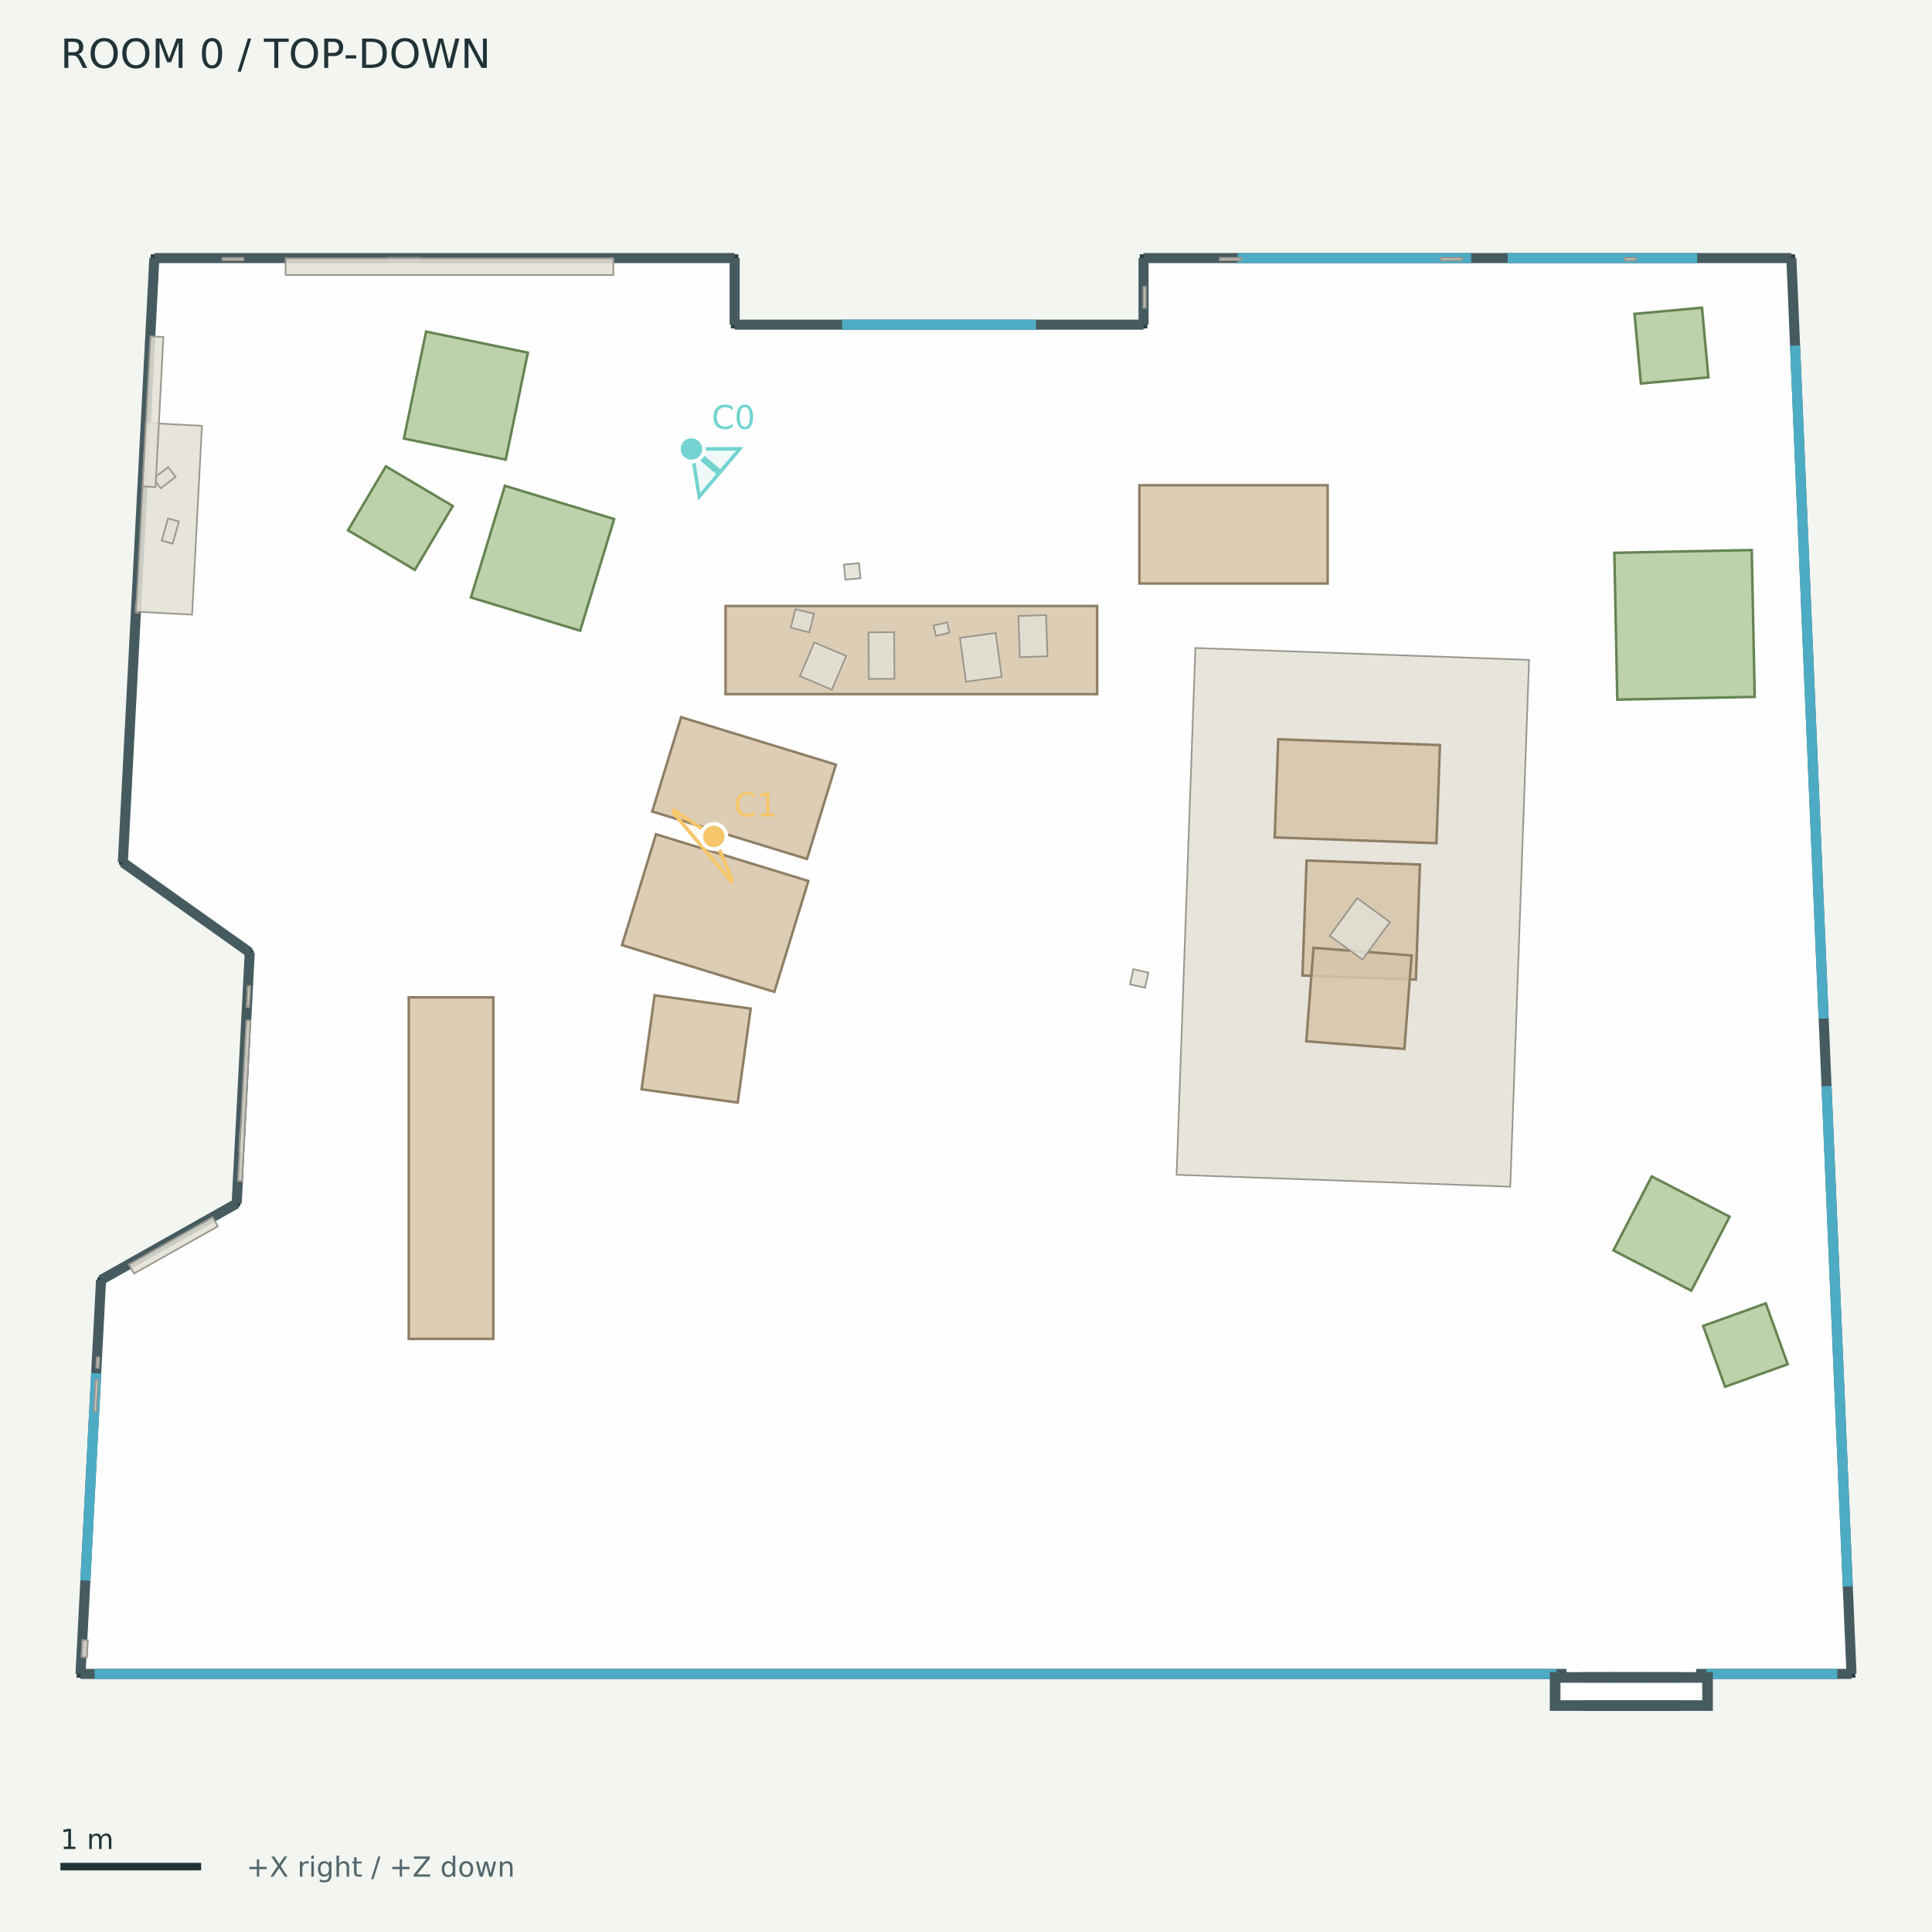
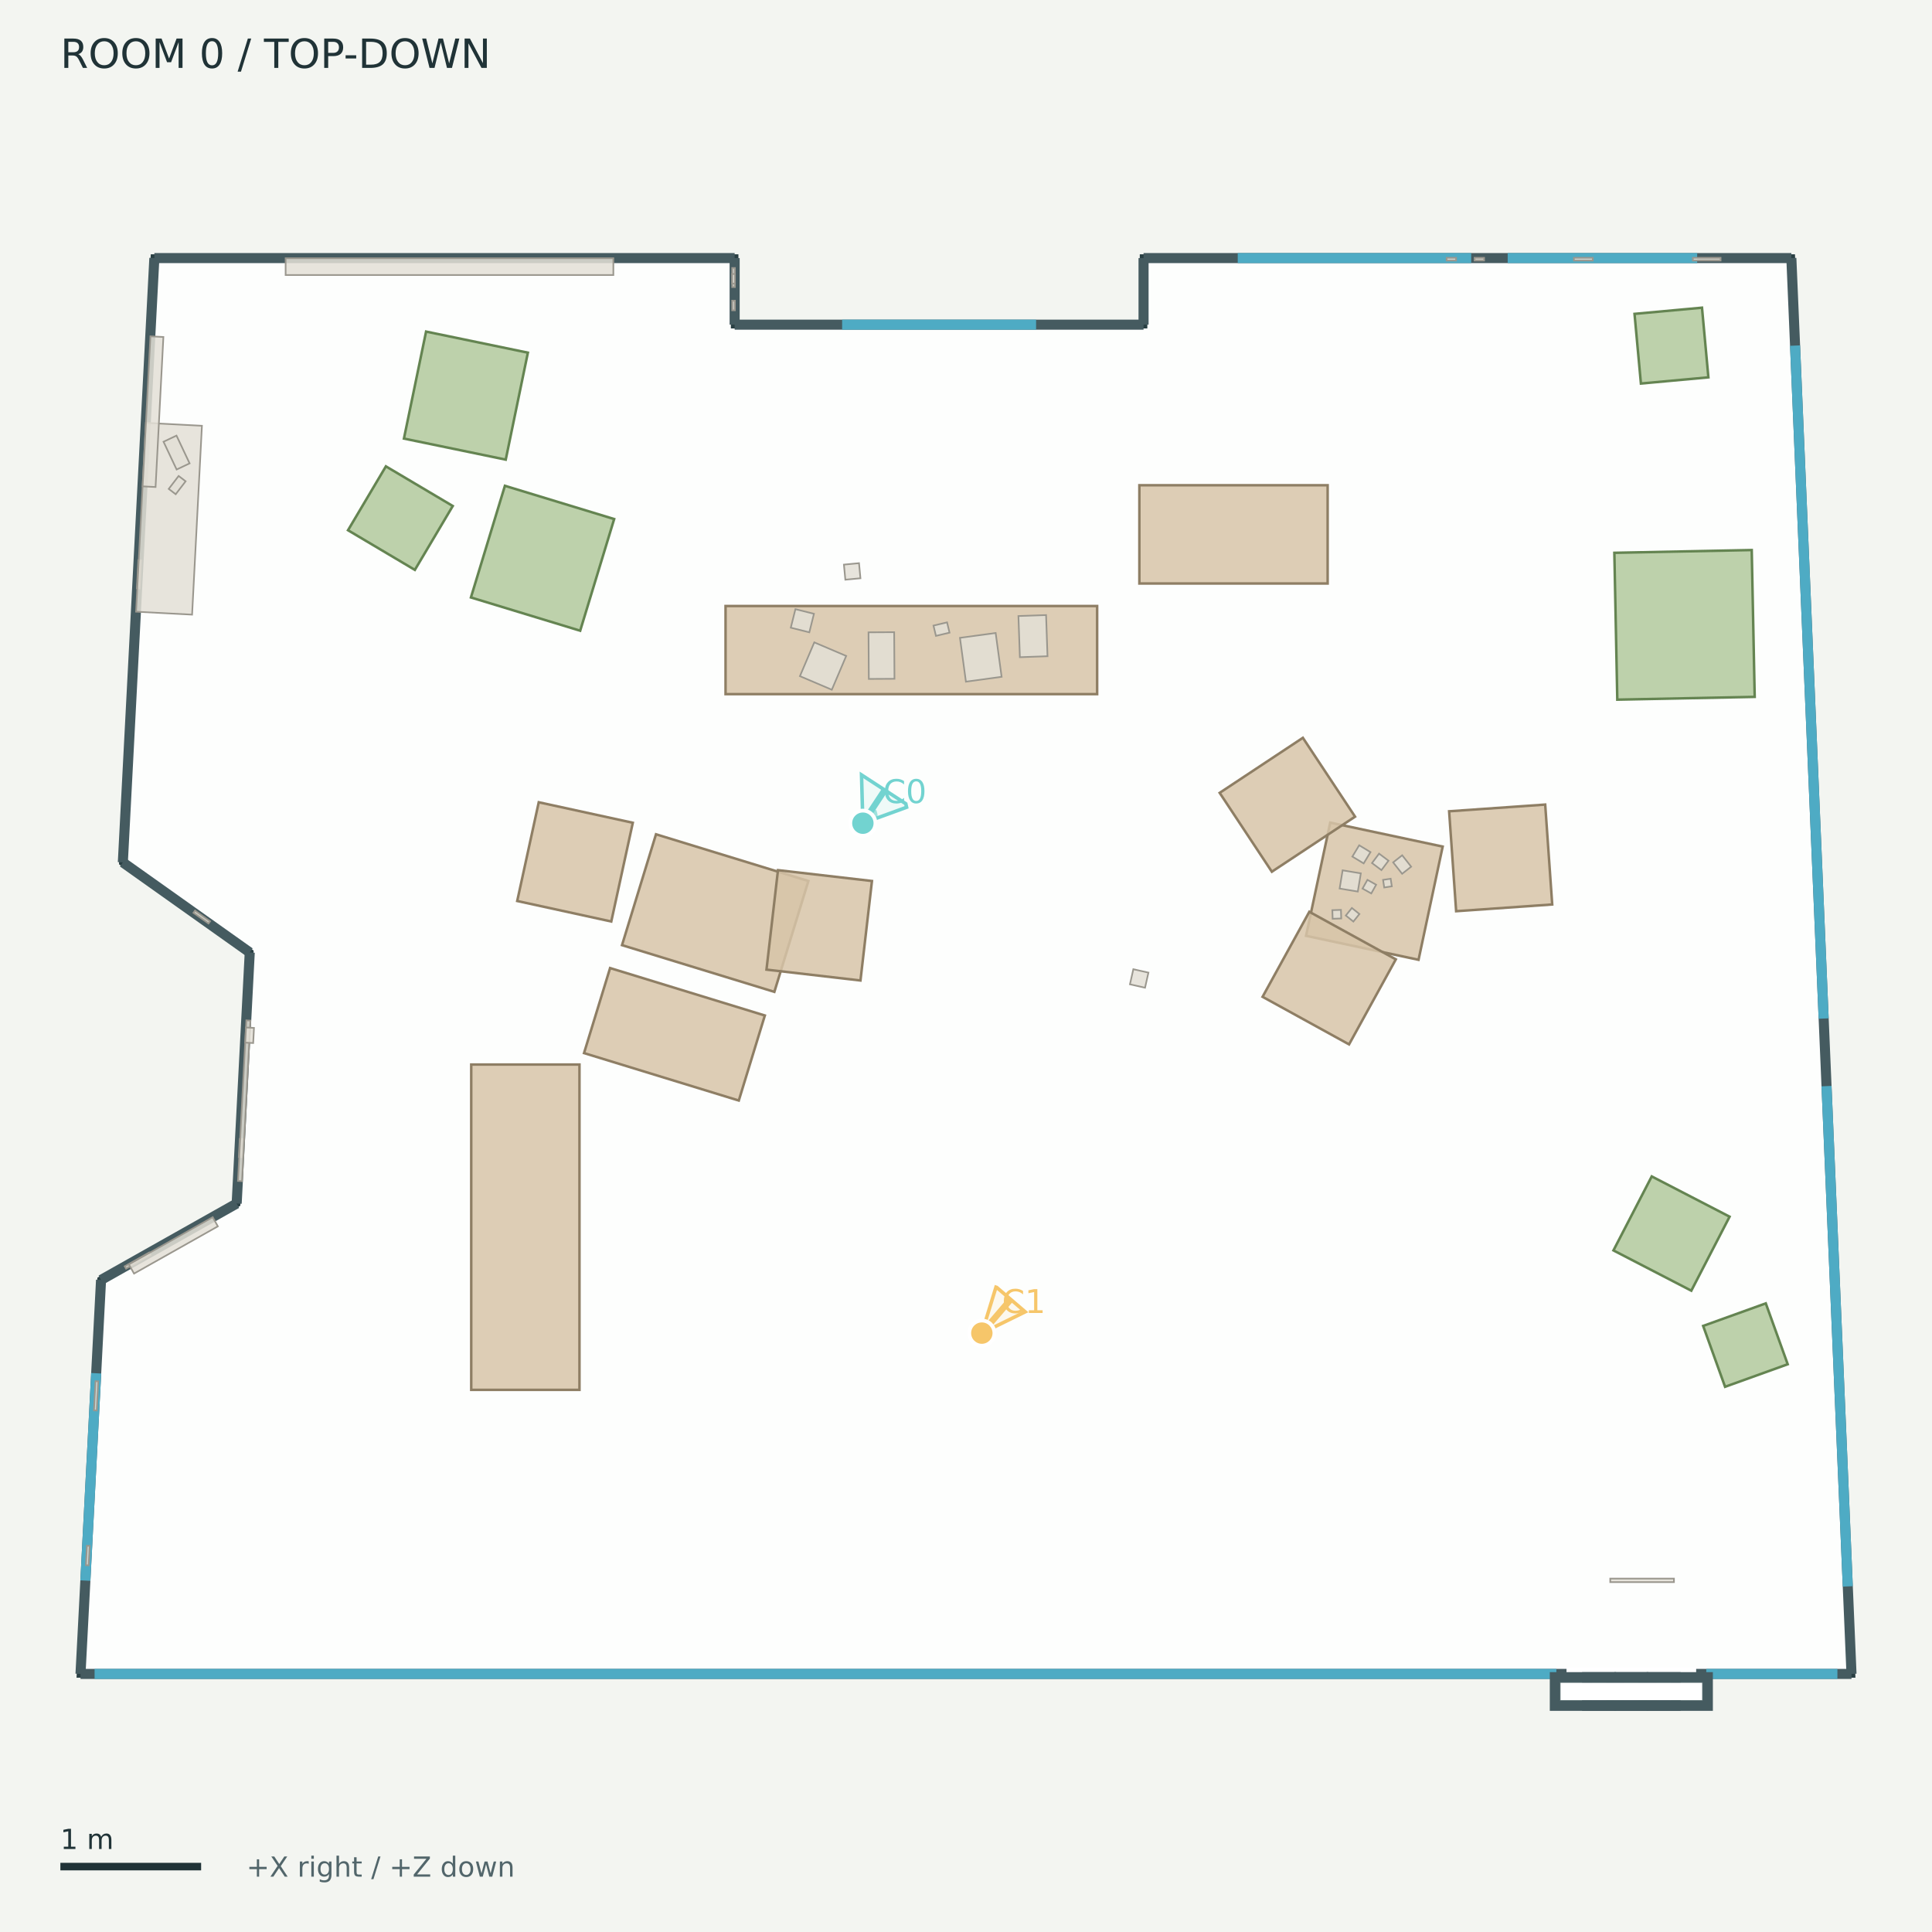
<svg xmlns="http://www.w3.org/2000/svg" width="768" height="768" viewBox="0 0 768 768">
  <rect width="100%" height="100%" fill="#f3f5f1" />
  <g font-family="DejaVu Sans">
    <defs>
      <clipPath id="map">
        <rect x="12" y="42" width="744" height="680" />
      </clipPath>
    </defs>
    <text x="24.00" y="27.00" font-size="16" fill="#203337">ROOM 0  /  TOP-DOWN</text>
    <g clip-path="url(#map)">
      <polygon points="61.36,102.59 292.03,102.59 292.03,129.06 454.58,129.06 454.58,102.59 712.09,102.59 736.00,665.41 32.00,665.41 40.17,508.79 94.08,478.42 99.28,378.62 48.83,342.81" fill="#ffffff" fill-opacity="0.85" stroke="#293f43" stroke-width="3" />
      <polyline points="61.36,102.59 292.03,102.59" fill="#455b60" fill-opacity="0.85" stroke="#455b60" stroke-width="4" />
      <polyline points="292.03,102.59 292.03,129.06" fill="#455b60" fill-opacity="0.85" stroke="#455b60" stroke-width="4" />
      <polyline points="292.03,129.06 454.58,129.06" fill="#455b60" fill-opacity="0.85" stroke="#455b60" stroke-width="4" />
      <polyline points="454.58,129.06 454.58,102.59" fill="#455b60" fill-opacity="0.85" stroke="#455b60" stroke-width="4" />
      <polyline points="454.58,102.59 712.09,102.59" fill="#455b60" fill-opacity="0.85" stroke="#455b60" stroke-width="4" />
      <polyline points="712.09,102.59 736.00,665.41" fill="#455b60" fill-opacity="0.85" stroke="#455b60" stroke-width="4" />
      <polyline points="736.00,665.41 32.00,665.41" fill="#455b60" fill-opacity="0.85" stroke="#455b60" stroke-width="4" />
      <polyline points="32.00,665.41 40.17,508.79" fill="#455b60" fill-opacity="0.85" stroke="#455b60" stroke-width="4" />
      <polyline points="40.17,508.79 94.08,478.42" fill="#455b60" fill-opacity="0.85" stroke="#455b60" stroke-width="4" />
      <polyline points="94.08,478.42 99.28,378.62" fill="#455b60" fill-opacity="0.85" stroke="#455b60" stroke-width="4" />
      <polyline points="99.28,378.62 48.83,342.81" fill="#455b60" fill-opacity="0.85" stroke="#455b60" stroke-width="4" />
      <polyline points="48.83,342.81 61.36,102.59" fill="#455b60" fill-opacity="0.85" stroke="#455b60" stroke-width="4" />
      <polyline points="334.76,129.06 411.86,129.06" fill="none" fill-opacity="0.85" stroke="#4eabc4" stroke-width="4" />
      <polyline points="492.02,102.59 584.82,102.59" fill="none" fill-opacity="0.85" stroke="#4eabc4" stroke-width="4" />
      <polyline points="599.33,102.59 674.65,102.59" fill="none" fill-opacity="0.85" stroke="#4eabc4" stroke-width="4" />
      <polyline points="713.56,137.38 724.93,404.89" fill="none" fill-opacity="0.85" stroke="#4eabc4" stroke-width="4" />
      <polyline points="726.07,431.75 734.52,630.62" fill="none" fill-opacity="0.85" stroke="#4eabc4" stroke-width="4" />
      <polyline points="33.94,628.31 38.24,545.89" fill="none" fill-opacity="0.85" stroke="#4eabc4" stroke-width="4" />
      <polyline points="37.60,665.41 618.68,665.41" fill="none" fill-opacity="0.85" stroke="#4eabc4" stroke-width="4" />
      <polyline points="678.28,665.41 730.40,665.41" fill="none" fill-opacity="0.85" stroke="#4eabc4" stroke-width="4" />
      <polyline points="622.71,665.41 674.25,665.41" fill="none" fill-opacity="0.85" stroke="#ffffff" stroke-width="5" />
      <polygon points="618.07,666.70 640.41,666.70 640.41,678.09 618.07,678.09" fill="#455b60" fill-opacity="0.85" stroke="#455b60" stroke-width="4" />
      <polygon points="630.90,666.70 653.24,666.70 653.24,678.09 630.90,678.09" fill="#455b60" fill-opacity="0.85" stroke="#455b60" stroke-width="4" />
      <polygon points="643.72,666.70 666.06,666.70 666.06,678.09 643.72,678.09" fill="#455b60" fill-opacity="0.85" stroke="#455b60" stroke-width="4" />
      <polygon points="656.55,666.70 678.89,666.70 678.89,678.09 656.55,678.09" fill="#455b60" fill-opacity="0.85" stroke="#455b60" stroke-width="4" />
      <polygon points="622.83,671.45 674.13,671.45 674.13,673.33 622.83,673.33" fill="none" fill-opacity="0.85" stroke="#ffffff" stroke-width="5" />
      <polygon points="288.42,240.90 436.13,240.90 436.13,275.93 288.42,275.93" fill="#d7c4a8" fill-opacity="0.85" stroke="#8e7e64" stroke-width="1" />
      <polygon points="452.92,192.89 527.76,192.89 527.76,231.95 452.92,231.95" fill="#d7c4a8" fill-opacity="0.85" stroke="#8e7e64" stroke-width="1" />
      <polygon points="260.77,331.64 321.34,350.21 307.82,394.28 247.26,375.71" fill="#d7c4a8" fill-opacity="0.85" stroke="#8e7e64" stroke-width="1" />
-       <polygon points="270.76,285.09 332.28,303.95 320.78,341.45 259.26,322.59" fill="#d7c4a8" fill-opacity="0.85" stroke="#8e7e64" stroke-width="1" />
-       <polygon points="260.21,395.65 298.42,400.94 293.25,438.30 255.04,433.01" fill="#d7c4a8" fill-opacity="0.85" stroke="#8e7e64" stroke-width="1" />
-       <polygon points="162.49,532.23 162.49,396.46 196.08,396.46 196.08,532.23" fill="#d7c4a8" fill-opacity="0.85" stroke="#8e7e64" stroke-width="1" />
+       <polygon points="293.68,437.48 232.16,418.62 242.52,384.82 304.04,403.68" fill="#d7c4a8" fill-opacity="0.85" stroke="#8e7e64" stroke-width="1" />
+       <polygon points="251.55,327.06 242.99,366.31 205.60,358.16 214.16,318.91" fill="#d7c4a8" fill-opacity="0.85" stroke="#8e7e64" stroke-width="1" />
+       <polygon points="304.69,385.44 309.26,345.90 346.62,350.21 342.05,389.76" fill="#d7c4a8" fill-opacity="0.85" stroke="#8e7e64" stroke-width="1" />
+       <polygon points="528.78,327.00 573.49,336.53 563.89,381.53 519.18,372.00" fill="#d7c4a8" fill-opacity="0.85" stroke="#8e7e64" stroke-width="1" />
+       <polygon points="538.66,324.64 505.58,346.52 484.84,315.17 517.91,293.29" fill="#d7c4a8" fill-opacity="0.85" stroke="#8e7e64" stroke-width="1" />
+       <polygon points="520.48,362.45 554.86,381.36 536.27,415.16 501.89,396.25" fill="#d7c4a8" fill-opacity="0.85" stroke="#8e7e64" stroke-width="1" />
+       <polygon points="578.84,362.22 576.05,322.50 614.24,319.83 617.03,359.54" fill="#d7c4a8" fill-opacity="0.85" stroke="#8e7e64" stroke-width="1" />
+       <polygon points="187.32,552.49 187.32,423.17 230.35,423.17 230.35,552.49" fill="#d7c4a8" fill-opacity="0.85" stroke="#8e7e64" stroke-width="1" />
      <polygon points="642.90,278.12 641.73,219.75 696.34,218.65 697.52,277.02" fill="#b1c99c" fill-opacity="0.85" stroke="#648451" stroke-width="1" />
      <polygon points="676.57,122.31 679.11,150.00 652.29,152.46 649.75,124.77" fill="#b1c99c" fill-opacity="0.85" stroke="#648451" stroke-width="1" />
      <polygon points="153.40,185.38 179.98,201.14 164.91,226.54 138.34,210.78" fill="#b1c99c" fill-opacity="0.85" stroke="#648451" stroke-width="1" />
      <polygon points="187.20,237.50 200.71,193.11 244.14,206.33 230.63,250.72" fill="#b1c99c" fill-opacity="0.85" stroke="#648451" stroke-width="1" />
      <polygon points="201.04,182.71 160.57,174.34 169.37,131.81 209.84,140.19" fill="#b1c99c" fill-opacity="0.85" stroke="#648451" stroke-width="1" />
      <polygon points="685.74,551.27 677.03,527.07 701.93,518.11 710.64,542.31" fill="#b1c99c" fill-opacity="0.85" stroke="#648451" stroke-width="1" />
      <polygon points="672.32,513.07 641.37,497.06 656.59,467.64 687.54,483.65" fill="#b1c99c" fill-opacity="0.85" stroke="#648451" stroke-width="1" />
-       <polygon points="475.18,257.58 607.83,262.31 600.36,471.73 467.71,467.00" fill="#e3dfd6" fill-opacity="0.85" stroke="#9a978e" stroke-width="0.65" />
-       <polygon points="519.38,342.06 564.46,343.67 562.83,389.40 517.75,387.79" fill="#d7c4a8" fill-opacity="0.85" stroke="#8e7e64" stroke-width="1" />
-       <polygon points="508.10,293.87 572.41,296.17 571.01,335.19 506.71,332.89" fill="#d7c4a8" fill-opacity="0.85" stroke="#8e7e64" stroke-width="1" />
-       <polygon points="522.15,376.78 561.14,379.81 558.26,416.96 519.26,413.93" fill="#d7c4a8" fill-opacity="0.85" stroke="#8e7e64" stroke-width="1" />
-       <polygon points="38.25,543.71 38.47,539.52 39.48,539.57 39.26,543.76" fill="#e3dfd6" fill-opacity="0.85" stroke="#9a978e" stroke-width="0.65" />
-       <polygon points="645.98,102.50 650.18,102.50 650.18,103.50 645.98,103.50" fill="#e3dfd6" fill-opacity="0.85" stroke="#9a978e" stroke-width="0.65" />
-       <polygon points="37.35,561.13 38.00,548.56 39.01,548.61 38.35,561.19" fill="#e3dfd6" fill-opacity="0.85" stroke="#9a978e" stroke-width="0.65" />
-       <polygon points="454.49,122.39 454.49,114.00 455.50,114.00 455.50,122.39" fill="#e3dfd6" fill-opacity="0.85" stroke="#9a978e" stroke-width="0.65" />
-       <polygon points="154.29,102.50 166.88,102.50 166.88,103.50 154.29,103.50" fill="#e3dfd6" fill-opacity="0.85" stroke="#9a978e" stroke-width="0.65" />
-       <polygon points="484.88,102.50 493.28,102.50 493.28,103.50 484.88,103.50" fill="#e3dfd6" fill-opacity="0.85" stroke="#9a978e" stroke-width="0.65" />
-       <polygon points="95.08,457.46 95.51,449.07 96.52,449.13 96.08,457.51" fill="#e3dfd6" fill-opacity="0.85" stroke="#9a978e" stroke-width="0.65" />
-       <polygon points="98.23,397.08 98.44,392.89 99.45,392.94 99.23,397.13" fill="#e3dfd6" fill-opacity="0.85" stroke="#9a978e" stroke-width="0.65" />
-       <polygon points="88.39,102.50 96.78,102.50 96.78,103.50 88.39,103.50" fill="#e3dfd6" fill-opacity="0.85" stroke="#9a978e" stroke-width="0.65" />
-       <polygon points="572.75,102.50 581.14,102.50 581.14,103.50 572.75,103.50" fill="#e3dfd6" fill-opacity="0.85" stroke="#9a978e" stroke-width="0.65" />
-       <polygon points="53.92,243.54 54.13,239.35 55.14,239.40 54.92,243.59" fill="#e3dfd6" fill-opacity="0.85" stroke="#9a978e" stroke-width="0.65" />
-       <polygon points="552.50,366.53 541.59,381.46 528.60,371.98 539.52,357.04" fill="#e3dfd6" fill-opacity="0.85" stroke="#9a978e" stroke-width="0.65" />
+       <polygon points="672.94,102.48 683.96,102.48 683.96,103.57 672.94,103.57" fill="#e3dfd6" fill-opacity="0.85" stroke="#9a978e" stroke-width="0.65" />
+       <polygon points="54.41,233.89 54.99,222.67 56.08,222.73 55.50,233.95" fill="#e3dfd6" fill-opacity="0.85" stroke="#9a978e" stroke-width="0.65" />
+       <polygon points="625.65,102.48 633.15,102.48 633.15,103.57 625.65,103.57" fill="#e3dfd6" fill-opacity="0.85" stroke="#9a978e" stroke-width="0.65" />
+       <polygon points="292.14,119.52 292.14,123.35 291.05,123.35 291.05,119.52" fill="#e3dfd6" fill-opacity="0.85" stroke="#9a978e" stroke-width="0.65" />
+       <polygon points="586.17,102.48 589.95,102.48 589.95,103.57 586.17,103.57" fill="#e3dfd6" fill-opacity="0.85" stroke="#9a978e" stroke-width="0.65" />
+       <polygon points="37.36,560.65 37.96,549.05 39.05,549.10 38.45,560.70" fill="#e3dfd6" fill-opacity="0.85" stroke="#9a978e" stroke-width="0.65" />
+       <polygon points="49.57,503.37 59.31,497.88 59.85,498.84 50.11,504.32" fill="#e3dfd6" fill-opacity="0.85" stroke="#9a978e" stroke-width="0.65" />
+       <polygon points="34.15,622.19 34.55,614.46 35.64,614.51 35.24,622.24" fill="#e3dfd6" fill-opacity="0.85" stroke="#9a978e" stroke-width="0.65" />
+       <polygon points="94.93,459.97 95.31,452.75 96.40,452.81 96.02,460.03" fill="#e3dfd6" fill-opacity="0.85" stroke="#9a978e" stroke-width="0.65" />
+       <polygon points="575.07,102.48 578.82,102.48 578.82,103.57 575.07,103.57" fill="#e3dfd6" fill-opacity="0.85" stroke="#9a978e" stroke-width="0.65" />
+       <polygon points="292.14,106.52 292.14,114.12 291.05,114.12 291.05,106.52" fill="#e3dfd6" fill-opacity="0.85" stroke="#9a978e" stroke-width="0.65" />
+       <polygon points="542.08,343.22 537.58,340.51 540.30,336.01 544.79,338.73" fill="#e3dfd6" fill-opacity="0.85" stroke="#9a978e" stroke-width="0.65" />
+       <polygon points="533.16,365.11 529.74,365.22 529.63,361.80 533.05,361.69" fill="#e3dfd6" fill-opacity="0.85" stroke="#9a978e" stroke-width="0.65" />
+       <polygon points="553.27,352.33 550.25,352.79 549.79,349.76 552.81,349.30" fill="#e3dfd6" fill-opacity="0.85" stroke="#9a978e" stroke-width="0.65" />
+       <polygon points="539.75,354.41 532.52,353.21 533.71,345.97 540.95,347.17" fill="#e3dfd6" fill-opacity="0.85" stroke="#9a978e" stroke-width="0.65" />
+       <polygon points="557.36,347.35 553.79,342.81 557.39,339.98 560.96,344.52" fill="#e3dfd6" fill-opacity="0.85" stroke="#9a978e" stroke-width="0.65" />
+       <polygon points="549.14,345.89 545.39,343.08 548.20,339.33 551.95,342.14" fill="#e3dfd6" fill-opacity="0.85" stroke="#9a978e" stroke-width="0.65" />
+       <polygon points="545.10,355.16 541.63,353.22 543.57,349.75 547.04,351.69" fill="#e3dfd6" fill-opacity="0.85" stroke="#9a978e" stroke-width="0.65" />
+       <polygon points="537.98,366.34 534.98,363.93 537.39,360.93 540.39,363.34" fill="#e3dfd6" fill-opacity="0.85" stroke="#9a978e" stroke-width="0.65" />
      <polygon points="355.57,269.83 345.37,269.89 345.25,251.36 355.45,251.30" fill="#e3dfd6" fill-opacity="0.85" stroke="#9a978e" stroke-width="0.65" />
      <polygon points="416.40,260.86 405.42,261.25 404.84,244.88 415.83,244.50" fill="#e3dfd6" fill-opacity="0.85" stroke="#9a978e" stroke-width="0.65" />
      <polygon points="398.16,269.04 383.97,270.98 381.60,253.55 395.79,251.62" fill="#e3dfd6" fill-opacity="0.85" stroke="#9a978e" stroke-width="0.65" />
      <polygon points="323.69,255.35 336.38,260.75 330.66,274.18 317.98,268.78" fill="#e3dfd6" fill-opacity="0.85" stroke="#9a978e" stroke-width="0.65" />
      <polygon points="371.07,248.68 376.47,247.40 377.45,251.49 372.05,252.77" fill="#e3dfd6" fill-opacity="0.85" stroke="#9a978e" stroke-width="0.65" />
      <polygon points="321.72,251.36 314.35,249.52 316.19,242.15 323.56,243.99" fill="#e3dfd6" fill-opacity="0.85" stroke="#9a978e" stroke-width="0.65" />
      <polygon points="94.60,469.44 97.93,405.61 99.53,405.70 96.20,469.52" fill="#e3dfd6" fill-opacity="0.85" stroke="#9a978e" stroke-width="0.65" />
      <polygon points="51.23,502.63 84.55,483.85 86.60,487.49 53.28,506.27" fill="#e3dfd6" fill-opacity="0.85" stroke="#9a978e" stroke-width="0.65" />
-       <polygon points="98.06,400.30 98.50,391.92 99.50,391.97 99.06,400.35" fill="#e3dfd6" fill-opacity="0.85" stroke="#9a978e" stroke-width="0.65" />
      <polygon points="54.09,243.16 58.00,168.09 80.27,169.25 76.36,244.33" fill="#e3dfd6" fill-opacity="0.85" stroke="#9a978e" stroke-width="0.65" />
+       <polygon points="292.14,108.92 292.14,112.73 291.05,112.73 291.05,108.92" fill="#e3dfd6" fill-opacity="0.85" stroke="#9a978e" stroke-width="0.65" />
      <polygon points="113.54,102.65 243.82,102.65 243.82,109.33 113.54,109.33" fill="#e3dfd6" fill-opacity="0.85" stroke="#9a978e" stroke-width="0.65" />
-       <polygon points="66.85,185.67 69.83,189.55 63.89,194.11 60.92,190.23" fill="#e3dfd6" fill-opacity="0.85" stroke="#9a978e" stroke-width="0.65" />
-       <polygon points="66.79,206.08 71.13,207.31 68.63,216.13 64.28,214.90" fill="#e3dfd6" fill-opacity="0.85" stroke="#9a978e" stroke-width="0.65" />
+       <polygon points="82.89,367.11 76.89,362.86 77.52,361.97 83.52,366.22" fill="#e3dfd6" fill-opacity="0.85" stroke="#9a978e" stroke-width="0.65" />
+       <polygon points="71.01,189.20 73.79,191.32 69.84,196.47 67.07,194.35" fill="#e3dfd6" fill-opacity="0.85" stroke="#9a978e" stroke-width="0.65" />
+       <polygon points="70.16,173.16 75.37,184.20 70.21,186.64 65.00,175.59" fill="#e3dfd6" fill-opacity="0.85" stroke="#9a978e" stroke-width="0.65" />
      <polygon points="56.69,193.33 59.80,133.69 64.95,133.96 61.84,193.60" fill="#e3dfd6" fill-opacity="0.85" stroke="#9a978e" stroke-width="0.65" />
-       <polygon points="32.41,658.70 32.76,651.92 34.92,652.03 34.57,658.81" fill="#e3dfd6" fill-opacity="0.85" stroke="#9a978e" stroke-width="0.65" />
+       <polygon points="97.47,414.46 97.78,408.44 100.96,408.61 100.65,414.62" fill="#e3dfd6" fill-opacity="0.85" stroke="#9a978e" stroke-width="0.65" />
+       <polygon points="665.42,628.92 640.10,628.92 640.10,627.52 665.42,627.52" fill="#e3dfd6" fill-opacity="0.85" stroke="#9a978e" stroke-width="0.65" />
      <polygon points="455.17,392.63 449.17,391.28 450.52,385.28 456.52,386.63" fill="#e3dfd6" fill-opacity="0.85" stroke="#9a978e" stroke-width="0.65" />
      <polygon points="336.04,230.44 335.47,224.44 341.47,223.87 342.04,229.87" fill="#e3dfd6" fill-opacity="0.85" stroke="#9a978e" stroke-width="0.65" />
      <g data-lens="pinhole">
-         <polyline points="274.87,178.48 274.87,178.54 274.87,178.61 274.87,178.67 274.86,178.73 274.86,178.80 274.85,178.87 274.84,178.93 274.84,179.00 274.83,179.07 274.82,179.15 274.81,179.22 274.79,179.29 274.78,179.37 274.77,179.44 274.75,179.52 274.74,179.60 274.72,179.68 274.71,179.76 274.69,179.84 274.67,179.92 274.65,180.00 274.63,180.09 274.61,180.17 274.59,180.26 274.57,180.34 274.54,180.43 274.52,180.52 274.49,180.61 274.47,180.70 274.44,180.79 274.41,180.88 274.38,180.98" fill="none" stroke="#72d3d0" opacity="0.65" stroke-width="1.5" />
-         <polygon points="274.87,178.48 294.04,178.42 293.28,179.40 277.96,197.43" fill="#72d3d0" fill-opacity="0.10" stroke="#72d3d0" stroke-width="1.4" />
-         <polyline points="274.87,178.48 286.00,187.93" fill="none" stroke="#72d3d0" stroke-width="2.5" />
-         <circle cx="274.874" cy="178.482" r="5" fill="#72d3d0" stroke="white" stroke-width="1.5" />
-         <text x="282.87" y="170.48" font-size="13" fill="#72d3d0">C0</text>
+         <polyline points="343.00,327.23 343.42,327.25 343.81,327.26 344.19,327.26 344.55,327.25 344.89,327.22 345.22,327.18 345.53,327.13 345.82,327.07 346.09,327.00 346.35,326.92 346.59,326.82 346.81,326.71 347.01,326.60 347.20,326.46 347.37,326.32 347.52,326.17 347.66,326.00 347.77,325.83 347.87,325.64 347.96,325.44 348.02,325.23 348.07,325.01 348.10,324.77 348.11,324.53 348.11,324.27 348.08,324.01 348.04,323.73 347.99,323.44 347.91,323.14 347.82,322.82 347.71,322.50 347.58,322.16" fill="none" stroke="#72d3d0" opacity="0.65" stroke-width="1.5" />
+         <polygon points="342.47,308.04 360.07,319.50 360.38,320.90 343.00,327.23" fill="#72d3d0" fill-opacity="0.10" stroke="#72d3d0" stroke-width="1.4" />
+         <polyline points="343.00,327.23 351.43,314.47" fill="none" stroke="#72d3d0" stroke-width="2.5" />
+         <circle cx="343.005" cy="327.233" r="5" fill="#72d3d0" stroke="white" stroke-width="1.5" />
+         <text x="351.00" y="319.23" font-size="13" fill="#72d3d0">C0</text>
      </g>
      <g data-lens="pinhole">
-         <polyline points="283.76,332.51 283.77,332.57 283.78,332.64 283.79,332.70 283.79,332.76 283.79,332.82 283.79,332.88 283.78,332.93 283.77,332.99 283.76,333.04 283.74,333.10 283.72,333.15 283.70,333.20 283.67,333.25 283.65,333.29 283.61,333.34 283.58,333.38 283.54,333.43 283.50,333.47 283.46,333.51 283.41,333.55 283.36,333.59 283.31,333.63 283.25,333.66 283.19,333.69 283.13,333.73 283.06,333.76 282.99,333.79 282.92,333.82 282.84,333.84 282.76,333.87 282.68,333.89 282.60,333.92" fill="none" stroke="#f6c66a" opacity="0.65" stroke-width="1.5" />
-         <polygon points="267.55,322.91 267.92,322.09 283.76,332.51 291.03,349.60 290.66,350.42" fill="#f6c66a" fill-opacity="0.10" stroke="#f6c66a" stroke-width="1.4" />
-         <polyline points="283.76,332.51 279.29,336.26" fill="none" stroke="#f6c66a" stroke-width="2.5" />
-         <circle cx="283.757" cy="332.509" r="5" fill="#f6c66a" stroke="white" stroke-width="1.5" />
-         <text x="291.76" y="324.51" font-size="13" fill="#f6c66a">C1</text>
+         <polyline points="390.30,529.93 390.55,529.88 390.79,529.81 391.03,529.74 391.25,529.67 391.46,529.59 391.67,529.51 391.86,529.42 392.05,529.33 392.22,529.23 392.39,529.13 392.54,529.02 392.69,528.90 392.83,528.79 392.95,528.66 393.07,528.53 393.18,528.40 393.27,528.26 393.36,528.12 393.44,527.97 393.50,527.82 393.56,527.66 393.61,527.50 393.64,527.33 393.67,527.16 393.69,526.98 393.70,526.80 393.69,526.61 393.68,526.42 393.66,526.23 393.63,526.02 393.58,525.82 393.53,525.61" fill="none" stroke="#f6c66a" opacity="0.65" stroke-width="1.5" />
+         <polygon points="390.30,529.93 395.91,511.68 396.23,511.79 407.53,521.47" fill="#f6c66a" fill-opacity="0.10" stroke="#f6c66a" stroke-width="1.4" />
+         <polyline points="390.30,529.93 401.72,516.57" fill="none" stroke="#f6c66a" stroke-width="2.5" />
+         <circle cx="390.295" cy="529.933" r="5" fill="#f6c66a" stroke="white" stroke-width="1.5" />
+         <text x="398.30" y="521.93" font-size="13" fill="#f6c66a">C1</text>
      </g>
    </g>
    <path d="M24 742 h55.953" stroke="#203337" stroke-width="3" />
    <text x="24.00" y="735.00" font-size="11" fill="#203337">1 m</text>
    <text x="97.95" y="746.00" font-size="11" fill="#52666b">+X right / +Z down</text>
  </g>
</svg>
